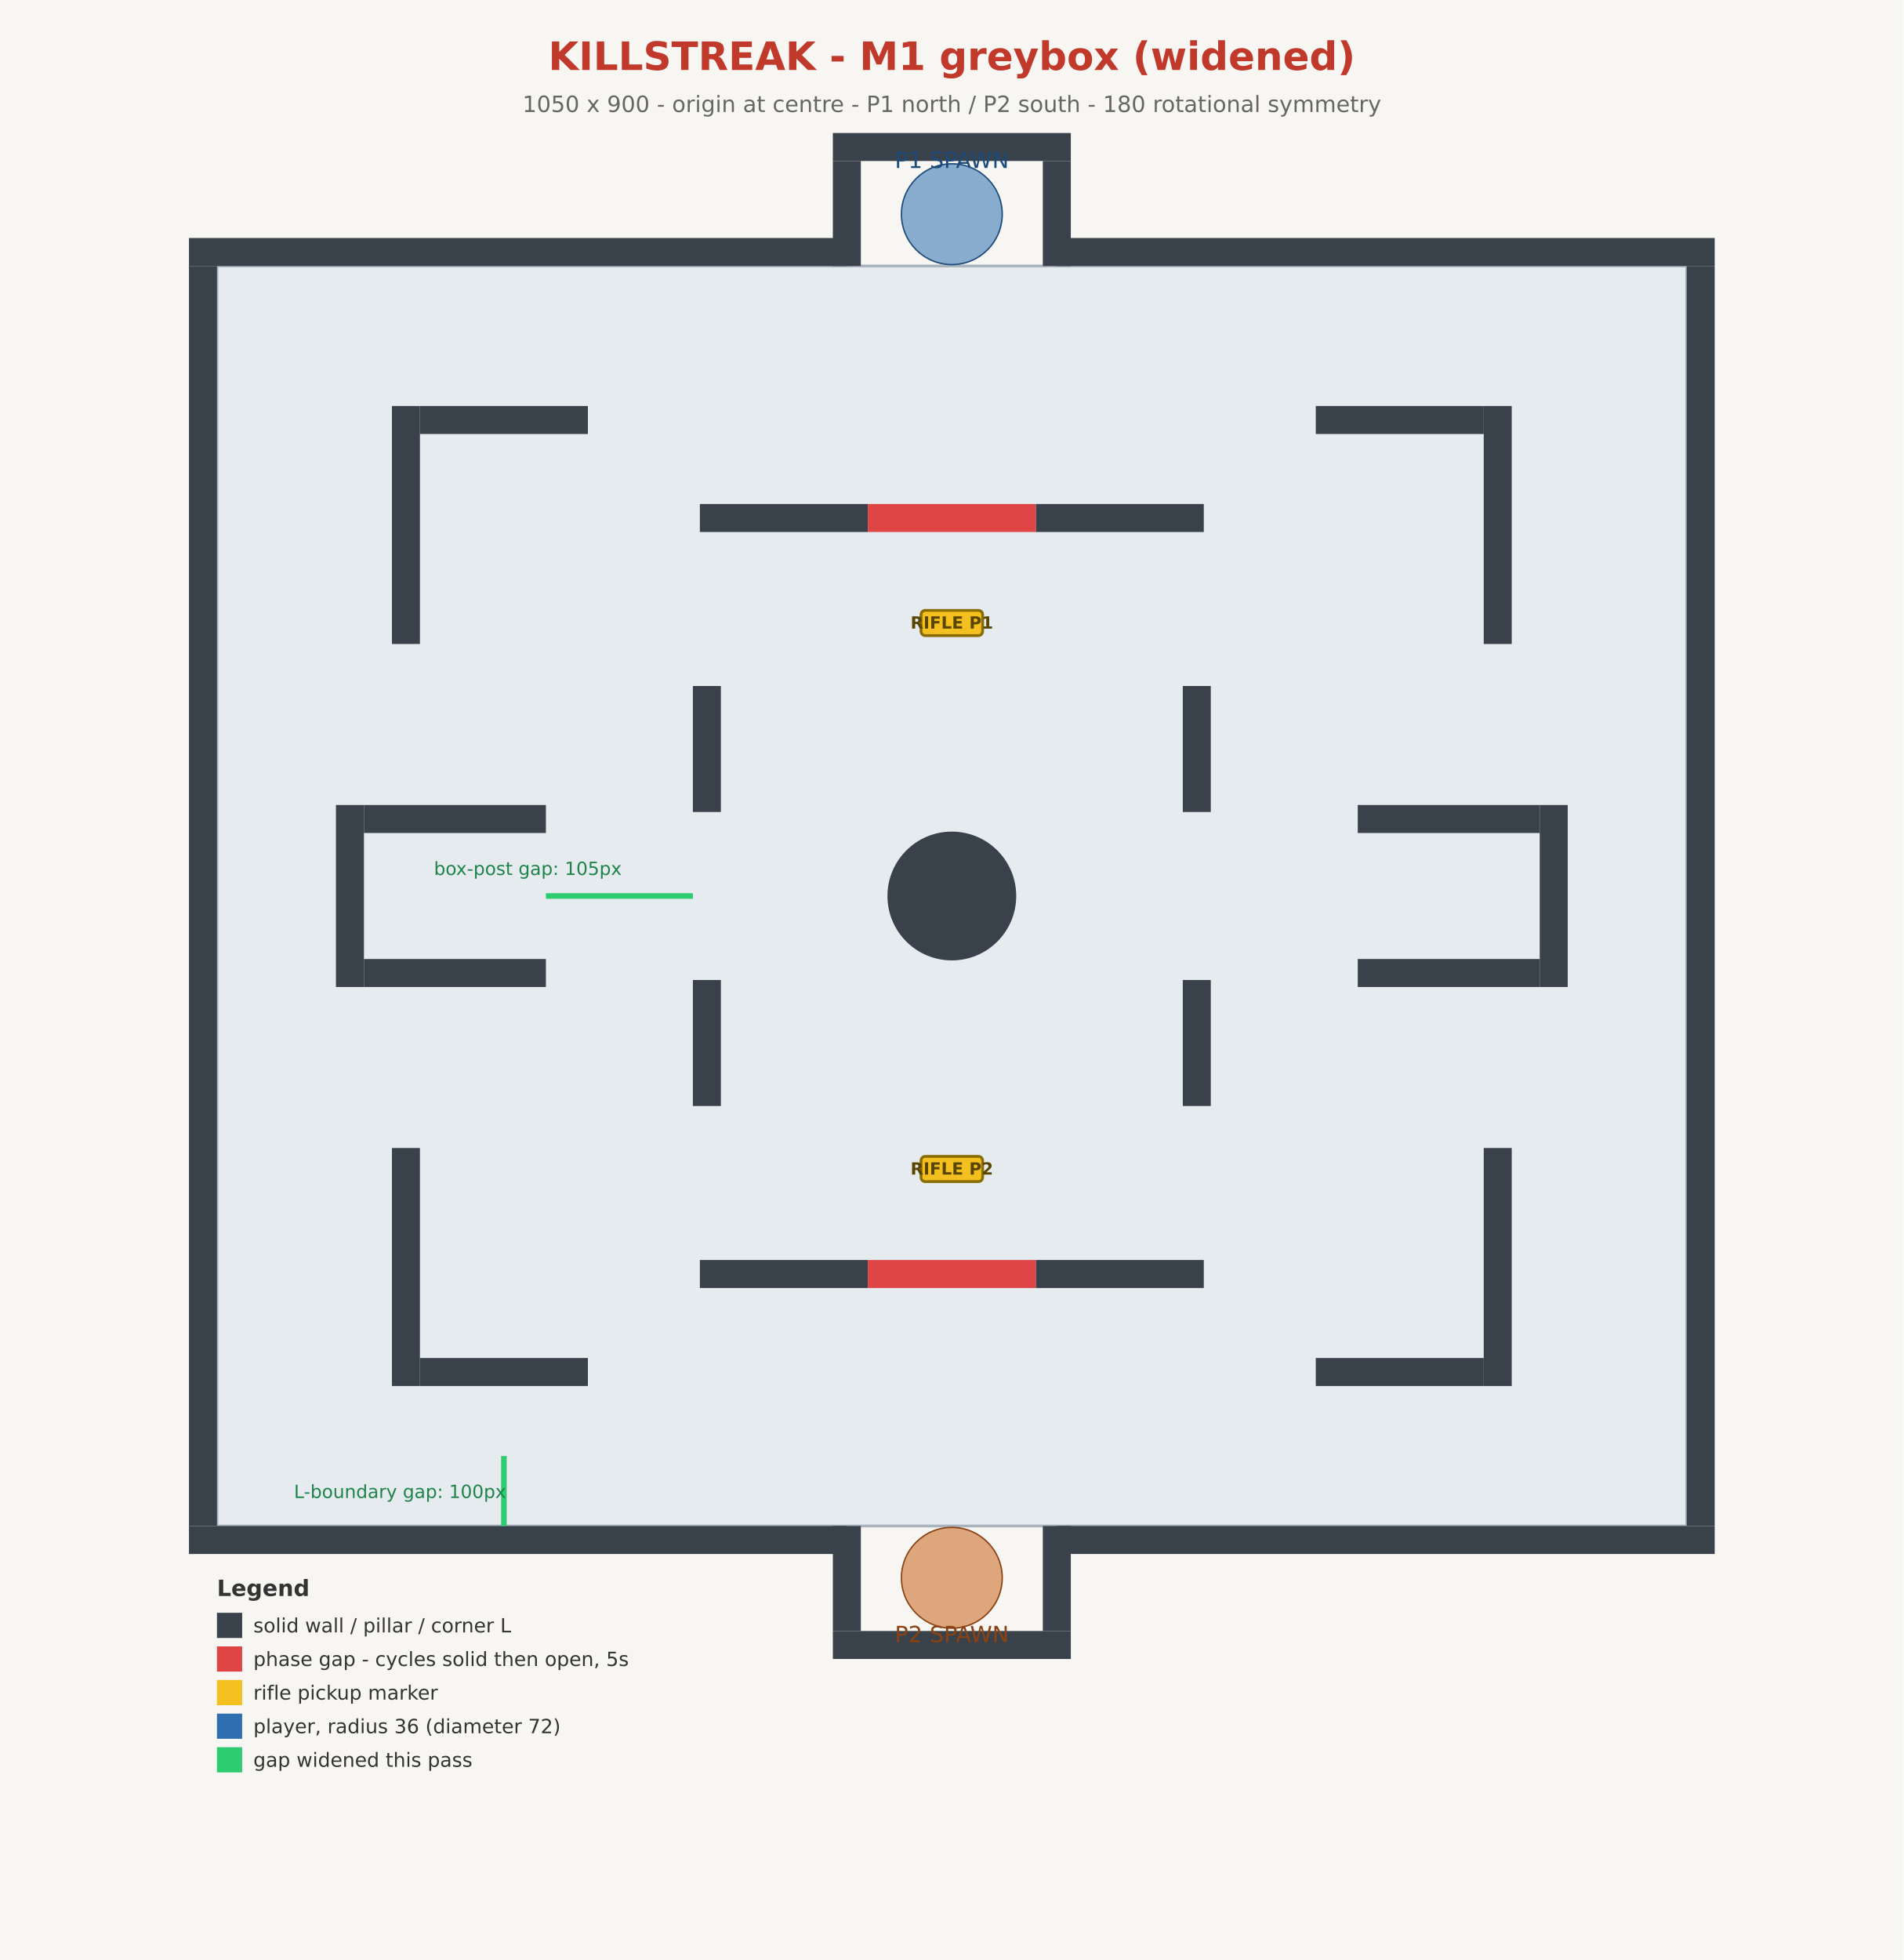
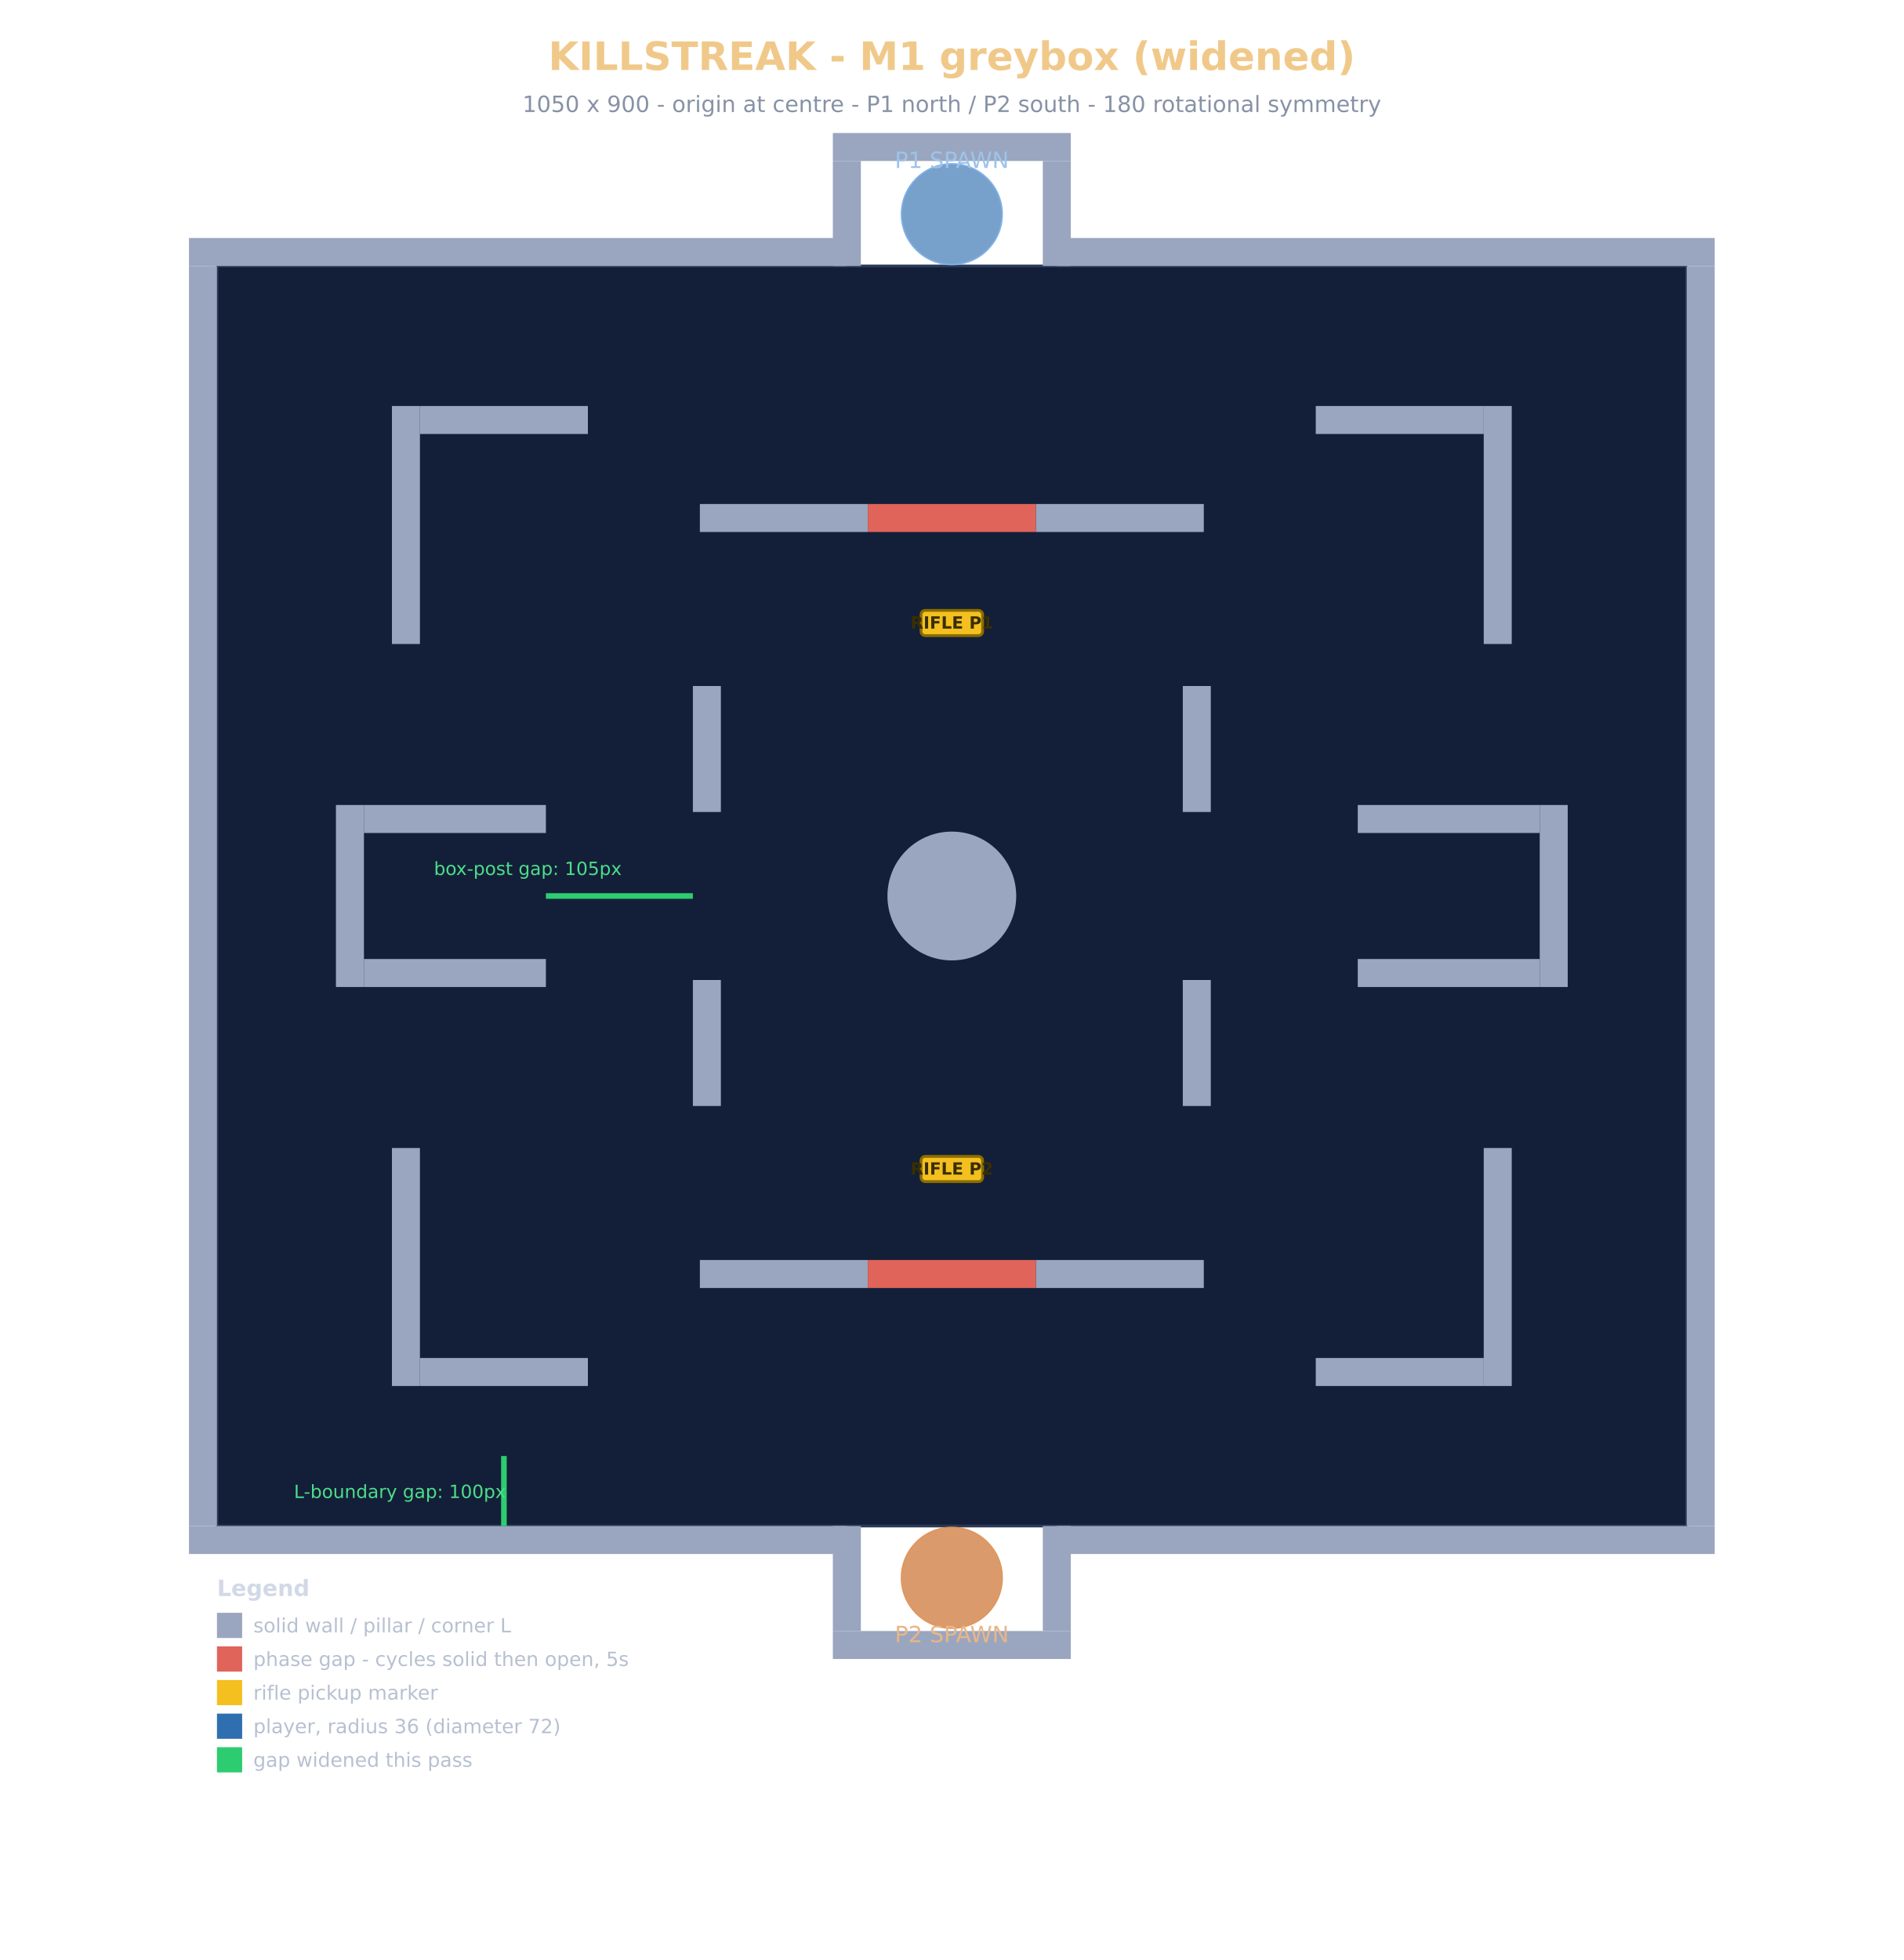
- <svg xmlns="http://www.w3.org/2000/svg" viewBox="-680 -640 1360 1400" font-family="DejaVu Sans, sans-serif">
-   <rect x="-680" y="-640" width="1360" height="1400" fill="#f7f6f2" />
-   <text x="0" y="-590" text-anchor="middle" font-size="28" font-weight="bold" fill="#c0392b">KILLSTREAK - M1 greybox (widened)</text>
-   <text x="0" y="-560" text-anchor="middle" font-size="16" fill="#666">1050 x 900 - origin at centre - P1 north / P2 south - 180 rotational symmetry</text>
-   <rect x="-525" y="-450" width="1050" height="900" fill="#e6ebf0" stroke="#aab4bf" stroke-width="2" />
-   <rect x="-545" y="-470" width="470" height="20" fill="#39414a" />
-   <rect x="75" y="-470" width="470" height="20" fill="#39414a" />
-   <rect x="-545" y="450" width="470" height="20" fill="#39414a" />
-   <rect x="75" y="450" width="470" height="20" fill="#39414a" />
-   <rect x="-545" y="-450" width="20" height="900" fill="#39414a" />
-   <rect x="525" y="-450" width="20" height="900" fill="#39414a" />
-   <rect x="-85" y="-545" width="170" height="20" fill="#39414a" />
-   <rect x="-85" y="-525" width="20" height="75" fill="#39414a" />
-   <rect x="65" y="-525" width="20" height="75" fill="#39414a" />
-   <rect x="-85" y="525" width="170" height="20" fill="#39414a" />
-   <rect x="65" y="450" width="20" height="75" fill="#39414a" />
-   <rect x="-85" y="450" width="20" height="75" fill="#39414a" />
-   <rect x="-180" y="-280" width="120" height="20" fill="#39414a" />
-   <rect x="60" y="-280" width="120" height="20" fill="#39414a" />
-   <rect x="60" y="260" width="120" height="20" fill="#39414a" />
-   <rect x="-180" y="260" width="120" height="20" fill="#39414a" />
-   <rect x="-440" y="-65" width="20" height="130" fill="#39414a" />
-   <rect x="-420" y="-65" width="130" height="20" fill="#39414a" />
-   <rect x="-420" y="45" width="130" height="20" fill="#39414a" />
-   <rect x="420" y="-65" width="20" height="130" fill="#39414a" />
-   <rect x="290" y="-65" width="130" height="20" fill="#39414a" />
-   <rect x="290" y="45" width="130" height="20" fill="#39414a" />
-   <rect x="-185" y="-150" width="20" height="90" fill="#39414a" />
-   <rect x="165" y="-150" width="20" height="90" fill="#39414a" />
-   <rect x="-185" y="60" width="20" height="90" fill="#39414a" />
-   <rect x="165" y="60" width="20" height="90" fill="#39414a" />
-   <rect x="-400" y="180" width="20" height="170" fill="#39414a" />
-   <rect x="-380" y="330" width="120" height="20" fill="#39414a" />
-   <rect x="380" y="180" width="20" height="170" fill="#39414a" />
-   <rect x="260" y="330" width="120" height="20" fill="#39414a" />
-   <rect x="-400" y="-350" width="20" height="170" fill="#39414a" />
-   <rect x="-380" y="-350" width="120" height="20" fill="#39414a" />
-   <rect x="380" y="-350" width="20" height="170" fill="#39414a" />
-   <rect x="260" y="-350" width="120" height="20" fill="#39414a" />
-   <circle cx="0" cy="0" r="46" fill="#39414a" />
-   <rect x="-60" y="-280" width="120" height="20" fill="#e04545" />
-   <rect x="-60" y="260" width="120" height="20" fill="#e04545" />
+ <svg xmlns="http://www.w3.org/2000/svg" viewBox="-680 -640 1360 1400" font-family="Archivo, DejaVu Sans, sans-serif">
+   <text x="0" y="-590" text-anchor="middle" font-size="28" font-weight="bold" fill="#f0c98a">KILLSTREAK - M1 greybox (widened)</text>
+   <text x="0" y="-560" text-anchor="middle" font-size="16" fill="#8792a6">1050 x 900 - origin at centre - P1 north / P2 south - 180 rotational symmetry</text>
+   <rect x="-525" y="-450" width="1050" height="900" fill="#131f38" stroke="#2a3958" stroke-width="2" />
+   <rect x="-545" y="-470" width="470" height="20" fill="#9aa6bf" />
+   <rect x="75" y="-470" width="470" height="20" fill="#9aa6bf" />
+   <rect x="-545" y="450" width="470" height="20" fill="#9aa6bf" />
+   <rect x="75" y="450" width="470" height="20" fill="#9aa6bf" />
+   <rect x="-545" y="-450" width="20" height="900" fill="#9aa6bf" />
+   <rect x="525" y="-450" width="20" height="900" fill="#9aa6bf" />
+   <rect x="-85" y="-545" width="170" height="20" fill="#9aa6bf" />
+   <rect x="-85" y="-525" width="20" height="75" fill="#9aa6bf" />
+   <rect x="65" y="-525" width="20" height="75" fill="#9aa6bf" />
+   <rect x="-85" y="525" width="170" height="20" fill="#9aa6bf" />
+   <rect x="65" y="450" width="20" height="75" fill="#9aa6bf" />
+   <rect x="-85" y="450" width="20" height="75" fill="#9aa6bf" />
+   <rect x="-180" y="-280" width="120" height="20" fill="#9aa6bf" />
+   <rect x="60" y="-280" width="120" height="20" fill="#9aa6bf" />
+   <rect x="60" y="260" width="120" height="20" fill="#9aa6bf" />
+   <rect x="-180" y="260" width="120" height="20" fill="#9aa6bf" />
+   <rect x="-440" y="-65" width="20" height="130" fill="#9aa6bf" />
+   <rect x="-420" y="-65" width="130" height="20" fill="#9aa6bf" />
+   <rect x="-420" y="45" width="130" height="20" fill="#9aa6bf" />
+   <rect x="420" y="-65" width="20" height="130" fill="#9aa6bf" />
+   <rect x="290" y="-65" width="130" height="20" fill="#9aa6bf" />
+   <rect x="290" y="45" width="130" height="20" fill="#9aa6bf" />
+   <rect x="-185" y="-150" width="20" height="90" fill="#9aa6bf" />
+   <rect x="165" y="-150" width="20" height="90" fill="#9aa6bf" />
+   <rect x="-185" y="60" width="20" height="90" fill="#9aa6bf" />
+   <rect x="165" y="60" width="20" height="90" fill="#9aa6bf" />
+   <rect x="-400" y="180" width="20" height="170" fill="#9aa6bf" />
+   <rect x="-380" y="330" width="120" height="20" fill="#9aa6bf" />
+   <rect x="380" y="180" width="20" height="170" fill="#9aa6bf" />
+   <rect x="260" y="330" width="120" height="20" fill="#9aa6bf" />
+   <rect x="-400" y="-350" width="20" height="170" fill="#9aa6bf" />
+   <rect x="-380" y="-350" width="120" height="20" fill="#9aa6bf" />
+   <rect x="380" y="-350" width="20" height="170" fill="#9aa6bf" />
+   <rect x="260" y="-350" width="120" height="20" fill="#9aa6bf" />
+   <circle cx="0" cy="0" r="46" fill="#9aa6bf" />
+   <rect x="-60" y="-280" width="120" height="20" fill="#e0645a" />
+   <rect x="-60" y="260" width="120" height="20" fill="#e0645a" />
  <rect x="-22" y="-204" width="44" height="18" rx="3" fill="#f4c020" stroke="#8a6d00" stroke-width="2" />
-   <text x="0" y="-191" text-anchor="middle" font-size="12" font-weight="bold" fill="#5a4600">RIFLE P1</text>
+   <text x="0" y="-191" text-anchor="middle" font-size="12" font-weight="bold" fill="#3a2e00">RIFLE P1</text>
  <rect x="-22" y="186" width="44" height="18" rx="3" fill="#f4c020" stroke="#8a6d00" stroke-width="2" />
-   <text x="0" y="199" text-anchor="middle" font-size="12" font-weight="bold" fill="#5a4600">RIFLE P2</text>
-   <circle cx="0" cy="-487" r="36" fill="#2f6fb0" fill-opacity="0.55" stroke="#1c4a7a" />
-   <text x="0" y="-520" text-anchor="middle" font-size="16" fill="#1c4a7a">P1 SPAWN</text>
-   <circle cx="0" cy="487" r="36" fill="#c8641e" fill-opacity="0.55" stroke="#8a4212" />
-   <text x="0" y="533" text-anchor="middle" font-size="16" fill="#8a4212">P2 SPAWN</text>
+   <text x="0" y="199" text-anchor="middle" font-size="12" font-weight="bold" fill="#3a2e00">RIFLE P2</text>
+   <circle cx="0" cy="-487" r="36" fill="#2f6fb0" fill-opacity="0.65" stroke="#7fb2e6" />
+   <text x="0" y="-520" text-anchor="middle" font-size="16" fill="#9cc4ec">P1 SPAWN</text>
+   <circle cx="0" cy="487" r="36" fill="#c8641e" fill-opacity="0.65" stroke="#e0965a" />
+   <text x="0" y="533" text-anchor="middle" font-size="16" fill="#eab585">P2 SPAWN</text>
  <line x1="-290" y1="0" x2="-185" y2="0" stroke="#2ecc71" stroke-width="4" />
-   <text x="-370" y="-15" font-size="13" fill="#1e8449">box-post gap: 105px</text>
+   <text x="-370" y="-15" font-size="13" fill="#4ddd8a">box-post gap: 105px</text>
  <line x1="-320" y1="400" x2="-320" y2="450" stroke="#2ecc71" stroke-width="4" />
-   <text x="-470" y="430" font-size="13" fill="#1e8449">L-boundary gap: 100px</text>
-   <text x="-525" y="500" font-size="16" font-weight="bold" fill="#333">Legend</text>
-   <rect x="-525" y="512" width="18" height="18" fill="#39414a" />
-   <text x="-499" y="526" font-size="14" fill="#333">solid wall / pillar / corner L</text>
-   <rect x="-525" y="536" width="18" height="18" fill="#e04545" />
-   <text x="-499" y="550" font-size="14" fill="#333">phase gap - cycles solid then open, 5s</text>
+   <text x="-470" y="430" font-size="13" fill="#4ddd8a">L-boundary gap: 100px</text>
+   <text x="-525" y="500" font-size="16" font-weight="bold" fill="#d2d9e6">Legend</text>
+   <rect x="-525" y="512" width="18" height="18" fill="#9aa6bf" />
+   <text x="-499" y="526" font-size="14" fill="#b7c0d1">solid wall / pillar / corner L</text>
+   <rect x="-525" y="536" width="18" height="18" fill="#e0645a" />
+   <text x="-499" y="550" font-size="14" fill="#b7c0d1">phase gap - cycles solid then open, 5s</text>
  <rect x="-525" y="560" width="18" height="18" fill="#f4c020" />
-   <text x="-499" y="574" font-size="14" fill="#333">rifle pickup marker</text>
+   <text x="-499" y="574" font-size="14" fill="#b7c0d1">rifle pickup marker</text>
  <rect x="-525" y="584" width="18" height="18" fill="#2f6fb0" />
-   <text x="-499" y="598" font-size="14" fill="#333">player, radius 36 (diameter 72)</text>
+   <text x="-499" y="598" font-size="14" fill="#b7c0d1">player, radius 36 (diameter 72)</text>
  <rect x="-525" y="608" width="18" height="18" fill="#2ecc71" />
-   <text x="-499" y="622" font-size="14" fill="#333">gap widened this pass</text>
+   <text x="-499" y="622" font-size="14" fill="#b7c0d1">gap widened this pass</text>
</svg>
